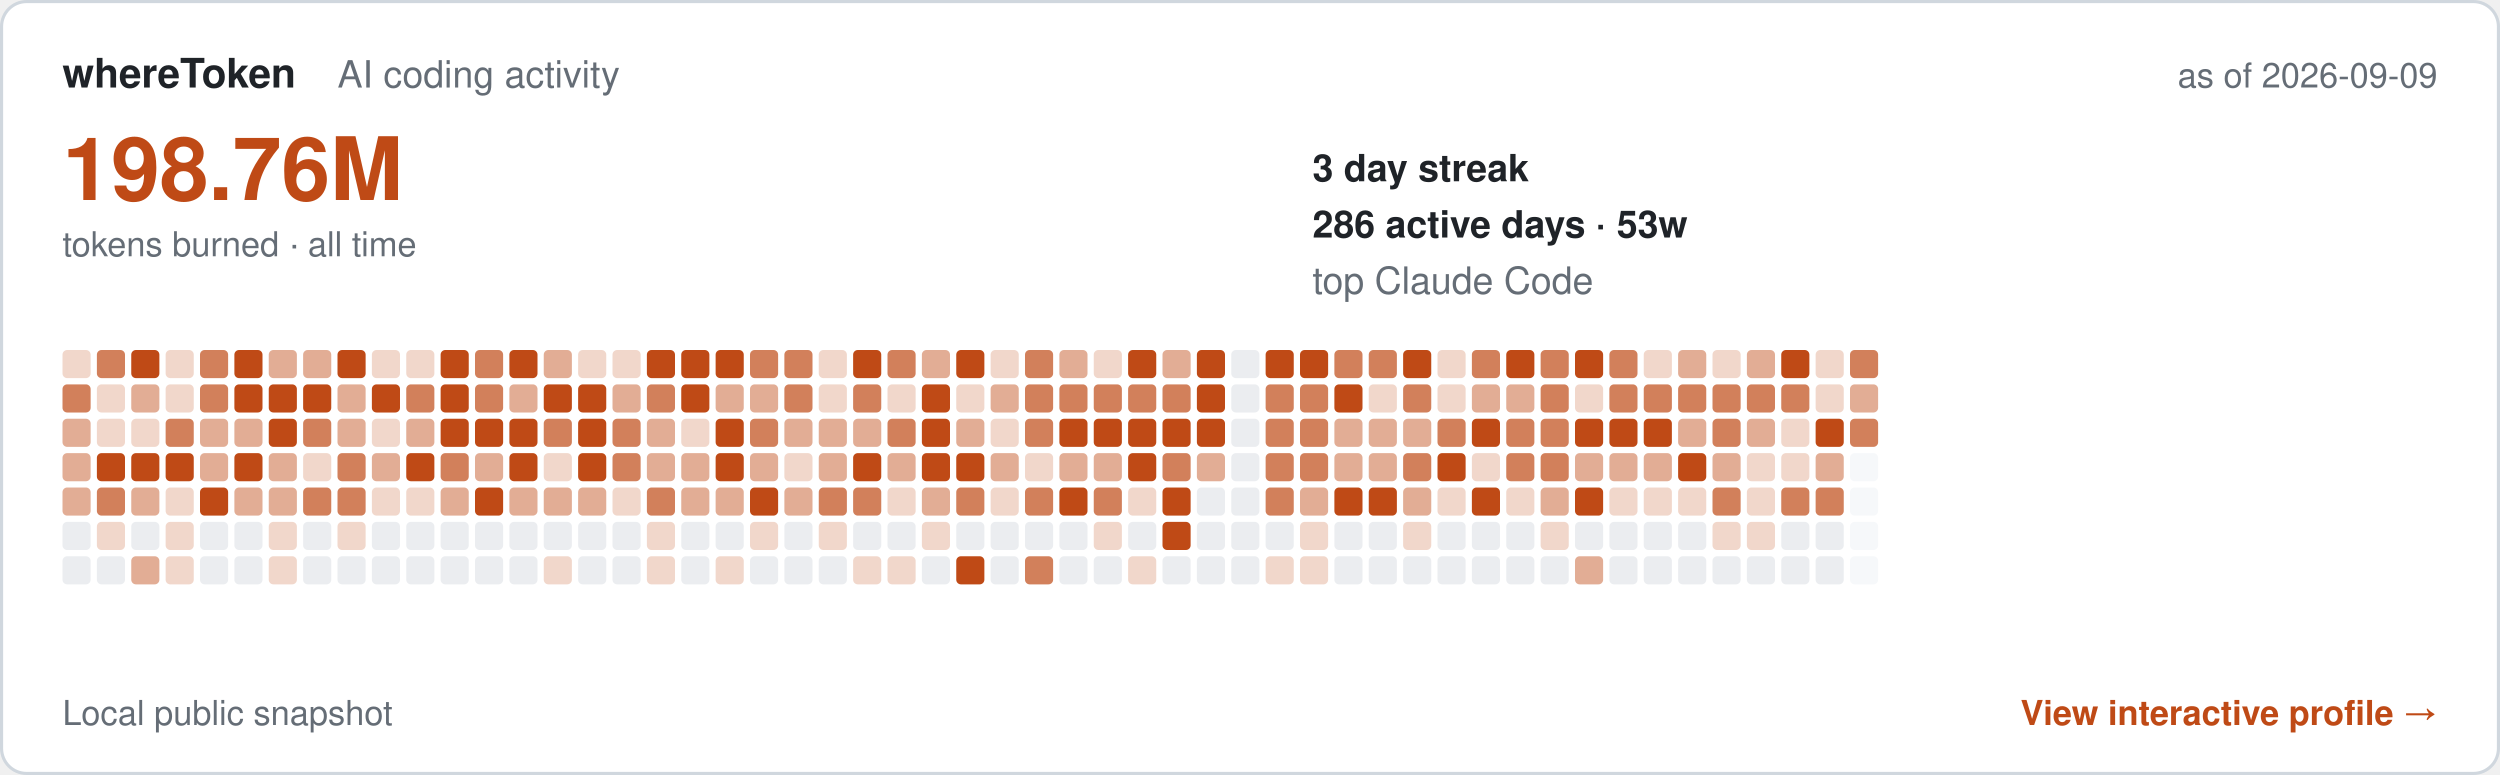
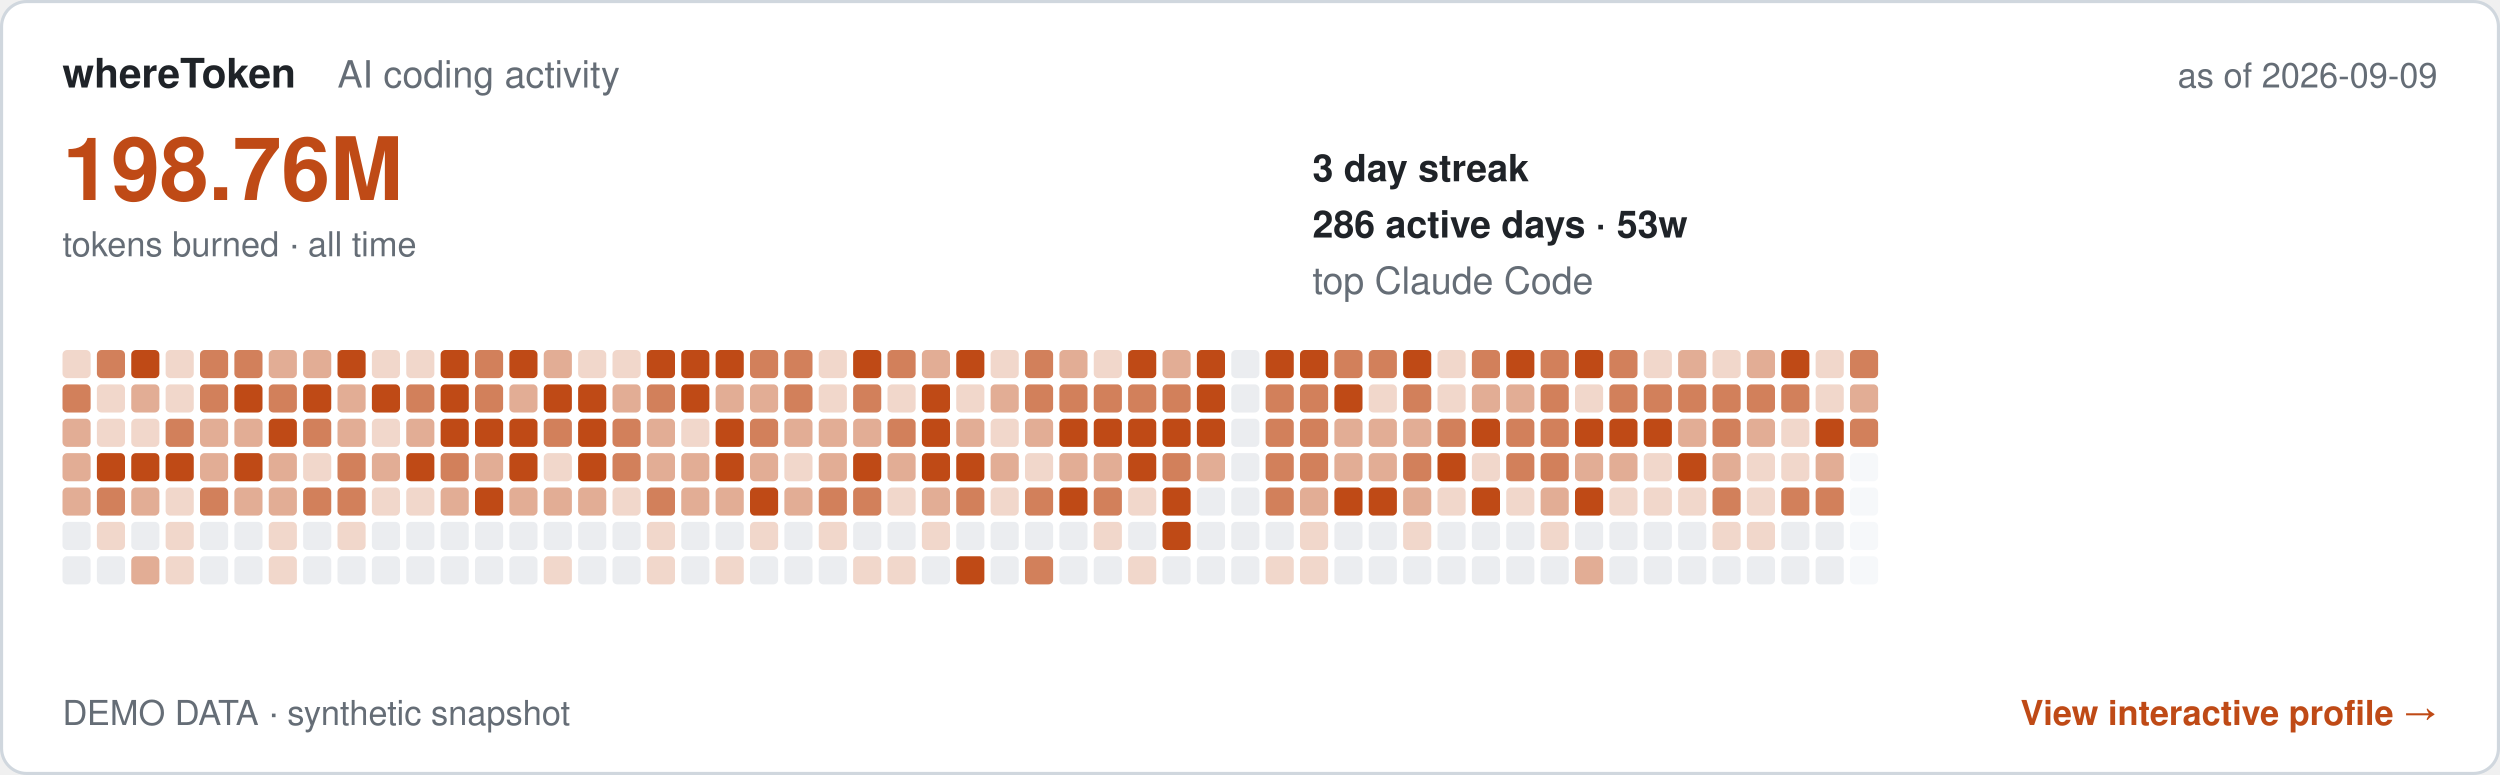
<svg xmlns="http://www.w3.org/2000/svg" viewBox="0 0 800 248" width="800" height="248" role="img">
  <rect x="0.5" y="0.5" width="799" height="247" rx="8" fill="#ffffff" stroke="#d0d7de" stroke-width="1" />
  <text x="20.0" y="28.0" fill="#1f2328" font-family="-apple-system, BlinkMacSystemFont, 'Segoe UI', Helvetica, Arial, sans-serif" font-size="13.0" font-weight="600" text-anchor="start">whereToken</text>
  <text x="108.0" y="28.0" fill="#656d76" font-family="-apple-system, BlinkMacSystemFont, 'Segoe UI', Helvetica, Arial, sans-serif" font-size="12.0" font-weight="400" text-anchor="start">AI coding activity</text>
  <text x="780.0" y="28.0" fill="#656d76" font-family="-apple-system, BlinkMacSystemFont, 'Segoe UI', Helvetica, Arial, sans-serif" font-size="11.0" font-weight="400" text-anchor="end">as of 2026-09-09</text>
  <text x="20.0" y="64.0" fill="#bf4a16" font-family="-apple-system, BlinkMacSystemFont, 'Segoe UI', Helvetica, Arial, sans-serif" font-size="28.0" font-weight="700" text-anchor="start">198.76M</text>
  <text x="20.0" y="82.0" fill="#656d76" font-family="-apple-system, BlinkMacSystemFont, 'Segoe UI', Helvetica, Arial, sans-serif" font-size="11.0" font-weight="400" text-anchor="start">tokens burned · all time</text>
  <text x="420.0" y="58.0" fill="#1f2328" font-family="-apple-system, BlinkMacSystemFont, 'Segoe UI', Helvetica, Arial, sans-serif" font-size="12.0" font-weight="600" text-anchor="start">3 day streak</text>
  <text x="420.0" y="76.0" fill="#1f2328" font-family="-apple-system, BlinkMacSystemFont, 'Segoe UI', Helvetica, Arial, sans-serif" font-size="12.0" font-weight="600" text-anchor="start">286 active days · 53w</text>
  <text x="420.0" y="94.0" fill="#656d76" font-family="-apple-system, BlinkMacSystemFont, 'Segoe UI', Helvetica, Arial, sans-serif" font-size="12.0" font-weight="400" text-anchor="start">top Claude Code</text>
  <rect x="20.0" y="112.0" width="9.0" height="9.0" rx="1.5" fill="#bf4a16" fill-opacity="0.22" />
  <rect x="20.0" y="123.0" width="9.0" height="9.0" rx="1.5" fill="#bf4a16" fill-opacity="0.70" />
  <rect x="20.0" y="134.0" width="9.0" height="9.0" rx="1.5" fill="#bf4a16" fill-opacity="0.45" />
  <rect x="20.0" y="145.0" width="9.0" height="9.0" rx="1.5" fill="#bf4a16" fill-opacity="0.45" />
  <rect x="20.0" y="156.0" width="9.0" height="9.0" rx="1.5" fill="#bf4a16" fill-opacity="0.45" />
  <rect x="20.0" y="167.0" width="9.0" height="9.0" rx="1.5" fill="#ebedf0" />
  <rect x="20.0" y="178.0" width="9.0" height="9.0" rx="1.5" fill="#ebedf0" />
  <rect x="31.0" y="112.0" width="9.0" height="9.0" rx="1.5" fill="#bf4a16" fill-opacity="0.70" />
  <rect x="31.0" y="123.0" width="9.0" height="9.0" rx="1.5" fill="#bf4a16" fill-opacity="0.22" />
  <rect x="31.0" y="134.0" width="9.0" height="9.0" rx="1.5" fill="#bf4a16" fill-opacity="0.22" />
  <rect x="31.0" y="145.0" width="9.0" height="9.0" rx="1.5" fill="#bf4a16" />
  <rect x="31.0" y="156.0" width="9.0" height="9.0" rx="1.5" fill="#bf4a16" fill-opacity="0.70" />
  <rect x="31.0" y="167.0" width="9.0" height="9.0" rx="1.5" fill="#bf4a16" fill-opacity="0.22" />
  <rect x="31.0" y="178.0" width="9.0" height="9.0" rx="1.5" fill="#ebedf0" />
  <rect x="42.0" y="112.0" width="9.0" height="9.0" rx="1.5" fill="#bf4a16" />
  <rect x="42.0" y="123.0" width="9.0" height="9.0" rx="1.5" fill="#bf4a16" fill-opacity="0.45" />
  <rect x="42.0" y="134.0" width="9.0" height="9.0" rx="1.5" fill="#bf4a16" fill-opacity="0.22" />
  <rect x="42.0" y="145.0" width="9.0" height="9.0" rx="1.5" fill="#bf4a16" />
  <rect x="42.0" y="156.0" width="9.0" height="9.0" rx="1.5" fill="#bf4a16" fill-opacity="0.45" />
  <rect x="42.0" y="167.0" width="9.0" height="9.0" rx="1.5" fill="#ebedf0" />
  <rect x="42.0" y="178.0" width="9.0" height="9.0" rx="1.5" fill="#bf4a16" fill-opacity="0.45" />
  <rect x="53.0" y="112.0" width="9.0" height="9.0" rx="1.5" fill="#bf4a16" fill-opacity="0.22" />
  <rect x="53.0" y="123.0" width="9.0" height="9.0" rx="1.5" fill="#bf4a16" fill-opacity="0.22" />
  <rect x="53.0" y="134.0" width="9.0" height="9.0" rx="1.5" fill="#bf4a16" fill-opacity="0.70" />
  <rect x="53.0" y="145.0" width="9.0" height="9.0" rx="1.5" fill="#bf4a16" />
  <rect x="53.0" y="156.0" width="9.0" height="9.0" rx="1.5" fill="#bf4a16" fill-opacity="0.22" />
  <rect x="53.0" y="167.0" width="9.0" height="9.0" rx="1.5" fill="#bf4a16" fill-opacity="0.22" />
  <rect x="53.0" y="178.0" width="9.0" height="9.0" rx="1.5" fill="#bf4a16" fill-opacity="0.22" />
  <rect x="64.0" y="112.0" width="9.0" height="9.0" rx="1.5" fill="#bf4a16" fill-opacity="0.70" />
  <rect x="64.0" y="123.0" width="9.0" height="9.0" rx="1.5" fill="#bf4a16" fill-opacity="0.70" />
  <rect x="64.0" y="134.0" width="9.0" height="9.0" rx="1.5" fill="#bf4a16" fill-opacity="0.45" />
  <rect x="64.0" y="145.0" width="9.0" height="9.0" rx="1.5" fill="#bf4a16" fill-opacity="0.45" />
-   <rect x="64.0" y="156.0" width="9.0" height="9.0" rx="1.5" fill="#bf4a16" />
+   <rect x="64.0" y="156.0" width="9.0" height="9.0" rx="1.5" fill="#bf4a16" fill-opacity="0.70" />
  <rect x="64.0" y="167.0" width="9.0" height="9.0" rx="1.5" fill="#ebedf0" />
  <rect x="64.0" y="178.0" width="9.0" height="9.0" rx="1.5" fill="#ebedf0" />
-   <rect x="75.0" y="112.0" width="9.0" height="9.0" rx="1.5" fill="#bf4a16" />
+   <rect x="75.0" y="112.0" width="9.0" height="9.0" rx="1.5" fill="#bf4a16" fill-opacity="0.70" />
  <rect x="75.0" y="123.0" width="9.0" height="9.0" rx="1.5" fill="#bf4a16" />
  <rect x="75.0" y="134.0" width="9.0" height="9.0" rx="1.5" fill="#bf4a16" fill-opacity="0.45" />
  <rect x="75.0" y="145.0" width="9.0" height="9.0" rx="1.5" fill="#bf4a16" />
  <rect x="75.0" y="156.0" width="9.0" height="9.0" rx="1.5" fill="#bf4a16" fill-opacity="0.45" />
  <rect x="75.0" y="167.0" width="9.0" height="9.0" rx="1.5" fill="#ebedf0" />
  <rect x="75.0" y="178.0" width="9.0" height="9.0" rx="1.5" fill="#ebedf0" />
  <rect x="86.0" y="112.0" width="9.0" height="9.0" rx="1.5" fill="#bf4a16" fill-opacity="0.45" />
-   <rect x="86.0" y="123.0" width="9.0" height="9.0" rx="1.5" fill="#bf4a16" />
+   <rect x="86.0" y="123.0" width="9.0" height="9.0" rx="1.5" fill="#bf4a16" fill-opacity="0.70" />
  <rect x="86.0" y="134.0" width="9.0" height="9.0" rx="1.5" fill="#bf4a16" />
  <rect x="86.0" y="145.0" width="9.0" height="9.0" rx="1.5" fill="#bf4a16" fill-opacity="0.45" />
  <rect x="86.0" y="156.0" width="9.0" height="9.0" rx="1.5" fill="#bf4a16" fill-opacity="0.45" />
  <rect x="86.0" y="167.0" width="9.0" height="9.0" rx="1.5" fill="#bf4a16" fill-opacity="0.22" />
  <rect x="86.0" y="178.0" width="9.0" height="9.0" rx="1.5" fill="#bf4a16" fill-opacity="0.22" />
  <rect x="97.0" y="112.0" width="9.0" height="9.0" rx="1.5" fill="#bf4a16" fill-opacity="0.45" />
  <rect x="97.0" y="123.0" width="9.0" height="9.0" rx="1.5" fill="#bf4a16" />
  <rect x="97.0" y="134.0" width="9.0" height="9.0" rx="1.5" fill="#bf4a16" fill-opacity="0.70" />
  <rect x="97.0" y="145.0" width="9.0" height="9.0" rx="1.5" fill="#bf4a16" fill-opacity="0.22" />
  <rect x="97.0" y="156.0" width="9.0" height="9.0" rx="1.5" fill="#bf4a16" fill-opacity="0.70" />
  <rect x="97.0" y="167.0" width="9.0" height="9.0" rx="1.5" fill="#ebedf0" />
  <rect x="97.0" y="178.0" width="9.0" height="9.0" rx="1.5" fill="#ebedf0" />
  <rect x="108.0" y="112.0" width="9.0" height="9.0" rx="1.5" fill="#bf4a16" />
  <rect x="108.0" y="123.0" width="9.0" height="9.0" rx="1.5" fill="#bf4a16" fill-opacity="0.45" />
  <rect x="108.0" y="134.0" width="9.0" height="9.0" rx="1.5" fill="#bf4a16" fill-opacity="0.45" />
  <rect x="108.0" y="145.0" width="9.0" height="9.0" rx="1.5" fill="#bf4a16" fill-opacity="0.70" />
  <rect x="108.0" y="156.0" width="9.0" height="9.0" rx="1.5" fill="#bf4a16" fill-opacity="0.70" />
  <rect x="108.0" y="167.0" width="9.0" height="9.0" rx="1.5" fill="#bf4a16" fill-opacity="0.22" />
  <rect x="108.0" y="178.0" width="9.0" height="9.0" rx="1.5" fill="#ebedf0" />
  <rect x="119.0" y="112.0" width="9.0" height="9.0" rx="1.5" fill="#bf4a16" fill-opacity="0.22" />
  <rect x="119.0" y="123.0" width="9.0" height="9.0" rx="1.5" fill="#bf4a16" />
  <rect x="119.0" y="134.0" width="9.0" height="9.0" rx="1.5" fill="#bf4a16" fill-opacity="0.22" />
  <rect x="119.0" y="145.0" width="9.0" height="9.0" rx="1.5" fill="#bf4a16" fill-opacity="0.45" />
  <rect x="119.0" y="156.0" width="9.0" height="9.0" rx="1.5" fill="#bf4a16" fill-opacity="0.22" />
  <rect x="119.0" y="167.0" width="9.0" height="9.0" rx="1.5" fill="#ebedf0" />
  <rect x="119.0" y="178.0" width="9.0" height="9.0" rx="1.5" fill="#ebedf0" />
  <rect x="130.0" y="112.0" width="9.0" height="9.0" rx="1.5" fill="#bf4a16" fill-opacity="0.22" />
  <rect x="130.0" y="123.0" width="9.0" height="9.0" rx="1.5" fill="#bf4a16" fill-opacity="0.70" />
  <rect x="130.0" y="134.0" width="9.0" height="9.0" rx="1.5" fill="#bf4a16" fill-opacity="0.45" />
  <rect x="130.0" y="145.0" width="9.0" height="9.0" rx="1.5" fill="#bf4a16" />
  <rect x="130.0" y="156.0" width="9.0" height="9.0" rx="1.5" fill="#bf4a16" fill-opacity="0.22" />
  <rect x="130.0" y="167.0" width="9.0" height="9.0" rx="1.5" fill="#ebedf0" />
  <rect x="130.0" y="178.0" width="9.0" height="9.0" rx="1.5" fill="#ebedf0" />
  <rect x="141.0" y="112.0" width="9.0" height="9.0" rx="1.5" fill="#bf4a16" />
  <rect x="141.0" y="123.0" width="9.0" height="9.0" rx="1.5" fill="#bf4a16" />
  <rect x="141.0" y="134.0" width="9.0" height="9.0" rx="1.5" fill="#bf4a16" />
  <rect x="141.0" y="145.0" width="9.0" height="9.0" rx="1.5" fill="#bf4a16" fill-opacity="0.70" />
  <rect x="141.0" y="156.0" width="9.0" height="9.0" rx="1.5" fill="#bf4a16" fill-opacity="0.45" />
  <rect x="141.0" y="167.0" width="9.0" height="9.0" rx="1.5" fill="#ebedf0" />
  <rect x="141.0" y="178.0" width="9.0" height="9.0" rx="1.5" fill="#ebedf0" />
  <rect x="152.0" y="112.0" width="9.0" height="9.0" rx="1.5" fill="#bf4a16" fill-opacity="0.70" />
  <rect x="152.0" y="123.0" width="9.0" height="9.0" rx="1.5" fill="#bf4a16" fill-opacity="0.70" />
  <rect x="152.0" y="134.0" width="9.0" height="9.0" rx="1.5" fill="#bf4a16" />
  <rect x="152.0" y="145.0" width="9.0" height="9.0" rx="1.5" fill="#bf4a16" fill-opacity="0.45" />
  <rect x="152.0" y="156.0" width="9.0" height="9.0" rx="1.5" fill="#bf4a16" />
  <rect x="152.0" y="167.0" width="9.0" height="9.0" rx="1.5" fill="#ebedf0" />
  <rect x="152.0" y="178.0" width="9.0" height="9.0" rx="1.5" fill="#ebedf0" />
  <rect x="163.0" y="112.0" width="9.0" height="9.0" rx="1.5" fill="#bf4a16" />
  <rect x="163.0" y="123.0" width="9.0" height="9.0" rx="1.5" fill="#bf4a16" fill-opacity="0.45" />
  <rect x="163.0" y="134.0" width="9.0" height="9.0" rx="1.5" fill="#bf4a16" />
  <rect x="163.0" y="145.0" width="9.0" height="9.0" rx="1.5" fill="#bf4a16" />
  <rect x="163.0" y="156.0" width="9.0" height="9.0" rx="1.5" fill="#bf4a16" fill-opacity="0.45" />
  <rect x="163.0" y="167.0" width="9.0" height="9.0" rx="1.5" fill="#ebedf0" />
  <rect x="163.0" y="178.0" width="9.0" height="9.0" rx="1.5" fill="#ebedf0" />
  <rect x="174.0" y="112.0" width="9.0" height="9.0" rx="1.5" fill="#bf4a16" fill-opacity="0.45" />
  <rect x="174.0" y="123.0" width="9.0" height="9.0" rx="1.5" fill="#bf4a16" />
  <rect x="174.0" y="134.0" width="9.0" height="9.0" rx="1.5" fill="#bf4a16" fill-opacity="0.70" />
  <rect x="174.0" y="145.0" width="9.0" height="9.0" rx="1.5" fill="#bf4a16" fill-opacity="0.22" />
  <rect x="174.0" y="156.0" width="9.0" height="9.0" rx="1.5" fill="#bf4a16" fill-opacity="0.45" />
  <rect x="174.0" y="167.0" width="9.0" height="9.0" rx="1.5" fill="#ebedf0" />
  <rect x="174.0" y="178.0" width="9.0" height="9.0" rx="1.5" fill="#bf4a16" fill-opacity="0.22" />
  <rect x="185.0" y="112.0" width="9.0" height="9.0" rx="1.5" fill="#bf4a16" fill-opacity="0.22" />
  <rect x="185.0" y="123.0" width="9.0" height="9.0" rx="1.5" fill="#bf4a16" />
  <rect x="185.0" y="134.0" width="9.0" height="9.0" rx="1.5" fill="#bf4a16" />
  <rect x="185.0" y="145.0" width="9.0" height="9.0" rx="1.5" fill="#bf4a16" />
  <rect x="185.0" y="156.0" width="9.0" height="9.0" rx="1.5" fill="#bf4a16" fill-opacity="0.45" />
  <rect x="185.0" y="167.0" width="9.0" height="9.0" rx="1.5" fill="#ebedf0" />
  <rect x="185.0" y="178.0" width="9.0" height="9.0" rx="1.5" fill="#ebedf0" />
  <rect x="196.0" y="112.0" width="9.0" height="9.0" rx="1.5" fill="#bf4a16" fill-opacity="0.22" />
  <rect x="196.0" y="123.0" width="9.0" height="9.0" rx="1.5" fill="#bf4a16" fill-opacity="0.45" />
  <rect x="196.0" y="134.0" width="9.0" height="9.0" rx="1.5" fill="#bf4a16" fill-opacity="0.70" />
  <rect x="196.0" y="145.0" width="9.0" height="9.0" rx="1.5" fill="#bf4a16" fill-opacity="0.70" />
  <rect x="196.0" y="156.0" width="9.0" height="9.0" rx="1.5" fill="#bf4a16" fill-opacity="0.22" />
  <rect x="196.0" y="167.0" width="9.0" height="9.0" rx="1.5" fill="#ebedf0" />
  <rect x="196.0" y="178.0" width="9.0" height="9.0" rx="1.5" fill="#ebedf0" />
  <rect x="207.0" y="112.0" width="9.0" height="9.0" rx="1.5" fill="#bf4a16" />
  <rect x="207.0" y="123.0" width="9.0" height="9.0" rx="1.5" fill="#bf4a16" fill-opacity="0.70" />
  <rect x="207.0" y="134.0" width="9.0" height="9.0" rx="1.5" fill="#bf4a16" fill-opacity="0.45" />
  <rect x="207.0" y="145.0" width="9.0" height="9.0" rx="1.5" fill="#bf4a16" fill-opacity="0.45" />
  <rect x="207.0" y="156.0" width="9.0" height="9.0" rx="1.5" fill="#bf4a16" fill-opacity="0.70" />
  <rect x="207.0" y="167.0" width="9.0" height="9.0" rx="1.5" fill="#bf4a16" fill-opacity="0.22" />
  <rect x="207.0" y="178.0" width="9.0" height="9.0" rx="1.5" fill="#bf4a16" fill-opacity="0.22" />
  <rect x="218.0" y="112.0" width="9.0" height="9.0" rx="1.5" fill="#bf4a16" />
  <rect x="218.0" y="123.0" width="9.0" height="9.0" rx="1.5" fill="#bf4a16" />
  <rect x="218.0" y="134.0" width="9.0" height="9.0" rx="1.5" fill="#bf4a16" fill-opacity="0.22" />
  <rect x="218.0" y="145.0" width="9.0" height="9.0" rx="1.5" fill="#bf4a16" fill-opacity="0.45" />
  <rect x="218.0" y="156.0" width="9.0" height="9.0" rx="1.5" fill="#bf4a16" fill-opacity="0.45" />
  <rect x="218.0" y="167.0" width="9.0" height="9.0" rx="1.5" fill="#ebedf0" />
  <rect x="218.0" y="178.0" width="9.0" height="9.0" rx="1.5" fill="#ebedf0" />
  <rect x="229.0" y="112.0" width="9.0" height="9.0" rx="1.5" fill="#bf4a16" />
  <rect x="229.0" y="123.0" width="9.0" height="9.0" rx="1.5" fill="#bf4a16" fill-opacity="0.45" />
  <rect x="229.0" y="134.0" width="9.0" height="9.0" rx="1.5" fill="#bf4a16" />
  <rect x="229.0" y="145.0" width="9.0" height="9.0" rx="1.5" fill="#bf4a16" />
  <rect x="229.0" y="156.0" width="9.0" height="9.0" rx="1.5" fill="#bf4a16" fill-opacity="0.45" />
  <rect x="229.0" y="167.0" width="9.0" height="9.0" rx="1.5" fill="#ebedf0" />
  <rect x="229.0" y="178.0" width="9.0" height="9.0" rx="1.5" fill="#bf4a16" fill-opacity="0.22" />
  <rect x="240.0" y="112.0" width="9.0" height="9.0" rx="1.5" fill="#bf4a16" fill-opacity="0.70" />
  <rect x="240.0" y="123.0" width="9.0" height="9.0" rx="1.5" fill="#bf4a16" fill-opacity="0.45" />
  <rect x="240.0" y="134.0" width="9.0" height="9.0" rx="1.5" fill="#bf4a16" fill-opacity="0.70" />
  <rect x="240.0" y="145.0" width="9.0" height="9.0" rx="1.5" fill="#bf4a16" fill-opacity="0.45" />
  <rect x="240.0" y="156.0" width="9.0" height="9.0" rx="1.5" fill="#bf4a16" />
  <rect x="240.0" y="167.0" width="9.0" height="9.0" rx="1.5" fill="#bf4a16" fill-opacity="0.22" />
  <rect x="240.0" y="178.0" width="9.0" height="9.0" rx="1.5" fill="#ebedf0" />
  <rect x="251.0" y="112.0" width="9.0" height="9.0" rx="1.5" fill="#bf4a16" fill-opacity="0.70" />
  <rect x="251.0" y="123.0" width="9.0" height="9.0" rx="1.5" fill="#bf4a16" fill-opacity="0.70" />
  <rect x="251.0" y="134.0" width="9.0" height="9.0" rx="1.5" fill="#bf4a16" fill-opacity="0.45" />
  <rect x="251.0" y="145.0" width="9.0" height="9.0" rx="1.5" fill="#bf4a16" fill-opacity="0.22" />
  <rect x="251.0" y="156.0" width="9.0" height="9.0" rx="1.5" fill="#bf4a16" fill-opacity="0.45" />
  <rect x="251.0" y="167.0" width="9.0" height="9.0" rx="1.5" fill="#ebedf0" />
  <rect x="251.0" y="178.0" width="9.0" height="9.0" rx="1.5" fill="#ebedf0" />
  <rect x="262.0" y="112.0" width="9.0" height="9.0" rx="1.5" fill="#bf4a16" fill-opacity="0.22" />
  <rect x="262.0" y="123.0" width="9.0" height="9.0" rx="1.5" fill="#bf4a16" fill-opacity="0.22" />
  <rect x="262.0" y="134.0" width="9.0" height="9.0" rx="1.5" fill="#bf4a16" fill-opacity="0.45" />
  <rect x="262.0" y="145.0" width="9.0" height="9.0" rx="1.5" fill="#bf4a16" fill-opacity="0.45" />
  <rect x="262.0" y="156.0" width="9.0" height="9.0" rx="1.5" fill="#bf4a16" fill-opacity="0.70" />
  <rect x="262.0" y="167.0" width="9.0" height="9.0" rx="1.5" fill="#bf4a16" fill-opacity="0.22" />
  <rect x="262.0" y="178.0" width="9.0" height="9.0" rx="1.5" fill="#ebedf0" />
  <rect x="273.0" y="112.0" width="9.0" height="9.0" rx="1.5" fill="#bf4a16" />
  <rect x="273.0" y="123.0" width="9.0" height="9.0" rx="1.5" fill="#bf4a16" fill-opacity="0.70" />
  <rect x="273.0" y="134.0" width="9.0" height="9.0" rx="1.5" fill="#bf4a16" fill-opacity="0.45" />
  <rect x="273.0" y="145.0" width="9.0" height="9.0" rx="1.5" fill="#bf4a16" />
  <rect x="273.0" y="156.0" width="9.0" height="9.0" rx="1.5" fill="#bf4a16" fill-opacity="0.70" />
  <rect x="273.0" y="167.0" width="9.0" height="9.0" rx="1.5" fill="#ebedf0" />
  <rect x="273.0" y="178.0" width="9.0" height="9.0" rx="1.5" fill="#bf4a16" fill-opacity="0.22" />
  <rect x="284.0" y="112.0" width="9.0" height="9.0" rx="1.5" fill="#bf4a16" fill-opacity="0.70" />
  <rect x="284.0" y="123.0" width="9.0" height="9.0" rx="1.5" fill="#bf4a16" fill-opacity="0.22" />
  <rect x="284.0" y="134.0" width="9.0" height="9.0" rx="1.5" fill="#bf4a16" fill-opacity="0.70" />
  <rect x="284.0" y="145.0" width="9.0" height="9.0" rx="1.5" fill="#bf4a16" fill-opacity="0.45" />
  <rect x="284.0" y="156.0" width="9.0" height="9.0" rx="1.5" fill="#bf4a16" fill-opacity="0.22" />
  <rect x="284.0" y="167.0" width="9.0" height="9.0" rx="1.5" fill="#ebedf0" />
  <rect x="284.0" y="178.0" width="9.0" height="9.0" rx="1.5" fill="#bf4a16" fill-opacity="0.22" />
  <rect x="295.0" y="112.0" width="9.0" height="9.0" rx="1.5" fill="#bf4a16" fill-opacity="0.45" />
  <rect x="295.0" y="123.0" width="9.0" height="9.0" rx="1.5" fill="#bf4a16" />
  <rect x="295.0" y="134.0" width="9.0" height="9.0" rx="1.5" fill="#bf4a16" />
  <rect x="295.0" y="145.0" width="9.0" height="9.0" rx="1.5" fill="#bf4a16" />
  <rect x="295.0" y="156.0" width="9.0" height="9.0" rx="1.5" fill="#bf4a16" fill-opacity="0.45" />
  <rect x="295.0" y="167.0" width="9.0" height="9.0" rx="1.5" fill="#bf4a16" fill-opacity="0.22" />
  <rect x="295.0" y="178.0" width="9.0" height="9.0" rx="1.5" fill="#ebedf0" />
  <rect x="306.0" y="112.0" width="9.0" height="9.0" rx="1.5" fill="#bf4a16" />
  <rect x="306.0" y="123.0" width="9.0" height="9.0" rx="1.5" fill="#bf4a16" fill-opacity="0.22" />
  <rect x="306.0" y="134.0" width="9.0" height="9.0" rx="1.5" fill="#bf4a16" fill-opacity="0.45" />
  <rect x="306.0" y="145.0" width="9.0" height="9.0" rx="1.5" fill="#bf4a16" />
  <rect x="306.0" y="156.0" width="9.0" height="9.0" rx="1.5" fill="#bf4a16" fill-opacity="0.70" />
  <rect x="306.0" y="167.0" width="9.0" height="9.0" rx="1.5" fill="#ebedf0" />
  <rect x="306.0" y="178.0" width="9.0" height="9.0" rx="1.5" fill="#bf4a16" />
  <rect x="317.0" y="112.0" width="9.0" height="9.0" rx="1.5" fill="#bf4a16" fill-opacity="0.22" />
  <rect x="317.0" y="123.0" width="9.0" height="9.0" rx="1.5" fill="#bf4a16" fill-opacity="0.45" />
  <rect x="317.0" y="134.0" width="9.0" height="9.0" rx="1.5" fill="#bf4a16" fill-opacity="0.22" />
  <rect x="317.0" y="145.0" width="9.0" height="9.0" rx="1.5" fill="#bf4a16" fill-opacity="0.45" />
  <rect x="317.0" y="156.0" width="9.0" height="9.0" rx="1.5" fill="#bf4a16" fill-opacity="0.22" />
  <rect x="317.0" y="167.0" width="9.0" height="9.0" rx="1.5" fill="#ebedf0" />
  <rect x="317.0" y="178.0" width="9.0" height="9.0" rx="1.5" fill="#ebedf0" />
  <rect x="328.0" y="112.0" width="9.0" height="9.0" rx="1.5" fill="#bf4a16" fill-opacity="0.70" />
  <rect x="328.0" y="123.0" width="9.0" height="9.0" rx="1.5" fill="#bf4a16" fill-opacity="0.70" />
-   <rect x="328.0" y="134.0" width="9.0" height="9.0" rx="1.5" fill="#bf4a16" fill-opacity="0.70" />
+   <rect x="328.0" y="134.0" width="9.0" height="9.0" rx="1.5" fill="#bf4a16" fill-opacity="0.45" />
  <rect x="328.0" y="145.0" width="9.0" height="9.0" rx="1.5" fill="#bf4a16" fill-opacity="0.22" />
  <rect x="328.0" y="156.0" width="9.0" height="9.0" rx="1.5" fill="#bf4a16" fill-opacity="0.70" />
  <rect x="328.0" y="167.0" width="9.0" height="9.0" rx="1.5" fill="#ebedf0" />
  <rect x="328.0" y="178.0" width="9.0" height="9.0" rx="1.5" fill="#bf4a16" fill-opacity="0.70" />
  <rect x="339.0" y="112.0" width="9.0" height="9.0" rx="1.5" fill="#bf4a16" fill-opacity="0.45" />
  <rect x="339.0" y="123.0" width="9.0" height="9.0" rx="1.5" fill="#bf4a16" fill-opacity="0.70" />
  <rect x="339.0" y="134.0" width="9.0" height="9.0" rx="1.5" fill="#bf4a16" />
  <rect x="339.0" y="145.0" width="9.0" height="9.0" rx="1.5" fill="#bf4a16" fill-opacity="0.45" />
  <rect x="339.0" y="156.0" width="9.0" height="9.0" rx="1.5" fill="#bf4a16" />
  <rect x="339.0" y="167.0" width="9.0" height="9.0" rx="1.5" fill="#ebedf0" />
  <rect x="339.0" y="178.0" width="9.0" height="9.0" rx="1.5" fill="#ebedf0" />
  <rect x="350.0" y="112.0" width="9.0" height="9.0" rx="1.5" fill="#bf4a16" fill-opacity="0.22" />
  <rect x="350.0" y="123.0" width="9.0" height="9.0" rx="1.5" fill="#bf4a16" fill-opacity="0.70" />
  <rect x="350.0" y="134.0" width="9.0" height="9.0" rx="1.5" fill="#bf4a16" />
  <rect x="350.0" y="145.0" width="9.0" height="9.0" rx="1.5" fill="#bf4a16" fill-opacity="0.45" />
  <rect x="350.0" y="156.0" width="9.0" height="9.0" rx="1.5" fill="#bf4a16" fill-opacity="0.70" />
  <rect x="350.0" y="167.0" width="9.0" height="9.0" rx="1.5" fill="#bf4a16" fill-opacity="0.22" />
  <rect x="350.0" y="178.0" width="9.0" height="9.0" rx="1.5" fill="#ebedf0" />
  <rect x="361.0" y="112.0" width="9.0" height="9.0" rx="1.5" fill="#bf4a16" />
  <rect x="361.0" y="123.0" width="9.0" height="9.0" rx="1.5" fill="#bf4a16" fill-opacity="0.70" />
  <rect x="361.0" y="134.0" width="9.0" height="9.0" rx="1.5" fill="#bf4a16" />
  <rect x="361.0" y="145.0" width="9.0" height="9.0" rx="1.5" fill="#bf4a16" />
  <rect x="361.0" y="156.0" width="9.0" height="9.0" rx="1.5" fill="#bf4a16" fill-opacity="0.22" />
  <rect x="361.0" y="167.0" width="9.0" height="9.0" rx="1.5" fill="#ebedf0" />
  <rect x="361.0" y="178.0" width="9.0" height="9.0" rx="1.5" fill="#bf4a16" fill-opacity="0.22" />
  <rect x="372.0" y="112.0" width="9.0" height="9.0" rx="1.5" fill="#bf4a16" fill-opacity="0.45" />
  <rect x="372.0" y="123.0" width="9.0" height="9.0" rx="1.5" fill="#bf4a16" fill-opacity="0.70" />
  <rect x="372.0" y="134.0" width="9.0" height="9.0" rx="1.5" fill="#bf4a16" />
  <rect x="372.0" y="145.0" width="9.0" height="9.0" rx="1.5" fill="#bf4a16" fill-opacity="0.70" />
  <rect x="372.0" y="156.0" width="9.0" height="9.0" rx="1.5" fill="#bf4a16" />
  <rect x="372.0" y="167.0" width="9.0" height="9.0" rx="1.5" fill="#bf4a16" />
  <rect x="372.0" y="178.0" width="9.0" height="9.0" rx="1.5" fill="#ebedf0" />
  <rect x="383.0" y="112.0" width="9.0" height="9.0" rx="1.5" fill="#bf4a16" />
  <rect x="383.0" y="123.0" width="9.0" height="9.0" rx="1.5" fill="#bf4a16" />
  <rect x="383.0" y="134.0" width="9.0" height="9.0" rx="1.5" fill="#bf4a16" />
  <rect x="383.0" y="145.0" width="9.0" height="9.0" rx="1.5" fill="#bf4a16" fill-opacity="0.45" />
  <rect x="383.0" y="156.0" width="9.0" height="9.0" rx="1.5" fill="#ebedf0" />
  <rect x="383.0" y="167.0" width="9.0" height="9.0" rx="1.5" fill="#ebedf0" />
  <rect x="383.0" y="178.0" width="9.0" height="9.0" rx="1.5" fill="#ebedf0" />
  <rect x="394.0" y="112.0" width="9.0" height="9.0" rx="1.5" fill="#ebedf0" />
  <rect x="394.0" y="123.0" width="9.0" height="9.0" rx="1.5" fill="#ebedf0" />
  <rect x="394.0" y="134.0" width="9.0" height="9.0" rx="1.5" fill="#ebedf0" />
  <rect x="394.0" y="145.0" width="9.0" height="9.0" rx="1.5" fill="#ebedf0" />
  <rect x="394.0" y="156.0" width="9.0" height="9.0" rx="1.5" fill="#ebedf0" />
  <rect x="394.0" y="167.0" width="9.0" height="9.0" rx="1.5" fill="#ebedf0" />
  <rect x="394.0" y="178.0" width="9.0" height="9.0" rx="1.5" fill="#ebedf0" />
  <rect x="405.0" y="112.0" width="9.0" height="9.0" rx="1.5" fill="#bf4a16" />
  <rect x="405.0" y="123.0" width="9.0" height="9.0" rx="1.5" fill="#bf4a16" fill-opacity="0.70" />
  <rect x="405.0" y="134.0" width="9.0" height="9.0" rx="1.5" fill="#bf4a16" fill-opacity="0.70" />
  <rect x="405.0" y="145.0" width="9.0" height="9.0" rx="1.5" fill="#bf4a16" fill-opacity="0.70" />
  <rect x="405.0" y="156.0" width="9.0" height="9.0" rx="1.5" fill="#bf4a16" fill-opacity="0.70" />
  <rect x="405.0" y="167.0" width="9.0" height="9.0" rx="1.5" fill="#ebedf0" />
  <rect x="405.0" y="178.0" width="9.0" height="9.0" rx="1.5" fill="#bf4a16" fill-opacity="0.22" />
  <rect x="416.0" y="112.0" width="9.0" height="9.0" rx="1.5" fill="#bf4a16" />
  <rect x="416.0" y="123.0" width="9.0" height="9.0" rx="1.5" fill="#bf4a16" fill-opacity="0.70" />
  <rect x="416.0" y="134.0" width="9.0" height="9.0" rx="1.5" fill="#bf4a16" fill-opacity="0.70" />
  <rect x="416.0" y="145.0" width="9.0" height="9.0" rx="1.5" fill="#bf4a16" fill-opacity="0.70" />
  <rect x="416.0" y="156.0" width="9.0" height="9.0" rx="1.5" fill="#bf4a16" fill-opacity="0.45" />
  <rect x="416.0" y="167.0" width="9.0" height="9.0" rx="1.5" fill="#bf4a16" fill-opacity="0.22" />
  <rect x="416.0" y="178.0" width="9.0" height="9.0" rx="1.5" fill="#bf4a16" fill-opacity="0.22" />
  <rect x="427.0" y="112.0" width="9.0" height="9.0" rx="1.5" fill="#bf4a16" fill-opacity="0.70" />
  <rect x="427.0" y="123.0" width="9.0" height="9.0" rx="1.5" fill="#bf4a16" />
  <rect x="427.0" y="134.0" width="9.0" height="9.0" rx="1.5" fill="#bf4a16" fill-opacity="0.45" />
  <rect x="427.0" y="145.0" width="9.0" height="9.0" rx="1.5" fill="#bf4a16" fill-opacity="0.45" />
  <rect x="427.0" y="156.0" width="9.0" height="9.0" rx="1.5" fill="#bf4a16" />
  <rect x="427.0" y="167.0" width="9.0" height="9.0" rx="1.5" fill="#ebedf0" />
  <rect x="427.0" y="178.0" width="9.0" height="9.0" rx="1.5" fill="#ebedf0" />
  <rect x="438.0" y="112.0" width="9.0" height="9.0" rx="1.5" fill="#bf4a16" fill-opacity="0.70" />
  <rect x="438.0" y="123.0" width="9.0" height="9.0" rx="1.5" fill="#bf4a16" fill-opacity="0.22" />
  <rect x="438.0" y="134.0" width="9.0" height="9.0" rx="1.5" fill="#bf4a16" fill-opacity="0.45" />
  <rect x="438.0" y="145.0" width="9.0" height="9.0" rx="1.5" fill="#bf4a16" fill-opacity="0.45" />
  <rect x="438.0" y="156.0" width="9.0" height="9.0" rx="1.5" fill="#bf4a16" />
  <rect x="438.0" y="167.0" width="9.0" height="9.0" rx="1.5" fill="#ebedf0" />
  <rect x="438.0" y="178.0" width="9.0" height="9.0" rx="1.5" fill="#ebedf0" />
  <rect x="449.0" y="112.0" width="9.0" height="9.0" rx="1.5" fill="#bf4a16" />
  <rect x="449.0" y="123.0" width="9.0" height="9.0" rx="1.5" fill="#bf4a16" fill-opacity="0.70" />
  <rect x="449.0" y="134.0" width="9.0" height="9.0" rx="1.5" fill="#bf4a16" fill-opacity="0.45" />
  <rect x="449.0" y="145.0" width="9.0" height="9.0" rx="1.5" fill="#bf4a16" fill-opacity="0.70" />
  <rect x="449.0" y="156.0" width="9.0" height="9.0" rx="1.5" fill="#bf4a16" fill-opacity="0.45" />
  <rect x="449.0" y="167.0" width="9.0" height="9.0" rx="1.5" fill="#bf4a16" fill-opacity="0.22" />
  <rect x="449.0" y="178.0" width="9.0" height="9.0" rx="1.5" fill="#ebedf0" />
  <rect x="460.0" y="112.0" width="9.0" height="9.0" rx="1.5" fill="#bf4a16" fill-opacity="0.22" />
  <rect x="460.0" y="123.0" width="9.0" height="9.0" rx="1.5" fill="#bf4a16" fill-opacity="0.22" />
  <rect x="460.0" y="134.0" width="9.0" height="9.0" rx="1.5" fill="#bf4a16" fill-opacity="0.70" />
  <rect x="460.0" y="145.0" width="9.0" height="9.0" rx="1.5" fill="#bf4a16" />
  <rect x="460.0" y="156.0" width="9.0" height="9.0" rx="1.5" fill="#bf4a16" fill-opacity="0.22" />
  <rect x="460.0" y="167.0" width="9.0" height="9.0" rx="1.5" fill="#ebedf0" />
  <rect x="460.0" y="178.0" width="9.0" height="9.0" rx="1.5" fill="#ebedf0" />
  <rect x="471.0" y="112.0" width="9.0" height="9.0" rx="1.5" fill="#bf4a16" fill-opacity="0.70" />
  <rect x="471.0" y="123.0" width="9.0" height="9.0" rx="1.5" fill="#bf4a16" fill-opacity="0.45" />
  <rect x="471.0" y="134.0" width="9.0" height="9.0" rx="1.5" fill="#bf4a16" />
  <rect x="471.0" y="145.0" width="9.0" height="9.0" rx="1.5" fill="#bf4a16" fill-opacity="0.22" />
  <rect x="471.0" y="156.0" width="9.0" height="9.0" rx="1.5" fill="#bf4a16" />
  <rect x="471.0" y="167.0" width="9.0" height="9.0" rx="1.5" fill="#ebedf0" />
  <rect x="471.0" y="178.0" width="9.0" height="9.0" rx="1.5" fill="#ebedf0" />
  <rect x="482.0" y="112.0" width="9.0" height="9.0" rx="1.5" fill="#bf4a16" />
  <rect x="482.0" y="123.0" width="9.0" height="9.0" rx="1.5" fill="#bf4a16" fill-opacity="0.45" />
  <rect x="482.0" y="134.0" width="9.0" height="9.0" rx="1.5" fill="#bf4a16" fill-opacity="0.70" />
  <rect x="482.0" y="145.0" width="9.0" height="9.0" rx="1.5" fill="#bf4a16" fill-opacity="0.70" />
  <rect x="482.0" y="156.0" width="9.0" height="9.0" rx="1.5" fill="#bf4a16" fill-opacity="0.22" />
  <rect x="482.0" y="167.0" width="9.0" height="9.0" rx="1.5" fill="#ebedf0" />
  <rect x="482.0" y="178.0" width="9.0" height="9.0" rx="1.5" fill="#ebedf0" />
  <rect x="493.0" y="112.0" width="9.0" height="9.0" rx="1.5" fill="#bf4a16" fill-opacity="0.70" />
  <rect x="493.0" y="123.0" width="9.0" height="9.0" rx="1.5" fill="#bf4a16" fill-opacity="0.70" />
  <rect x="493.0" y="134.0" width="9.0" height="9.0" rx="1.5" fill="#bf4a16" fill-opacity="0.70" />
  <rect x="493.0" y="145.0" width="9.0" height="9.0" rx="1.5" fill="#bf4a16" fill-opacity="0.70" />
  <rect x="493.0" y="156.0" width="9.0" height="9.0" rx="1.5" fill="#bf4a16" fill-opacity="0.45" />
  <rect x="493.0" y="167.0" width="9.0" height="9.0" rx="1.5" fill="#bf4a16" fill-opacity="0.22" />
  <rect x="493.0" y="178.0" width="9.0" height="9.0" rx="1.5" fill="#ebedf0" />
  <rect x="504.0" y="112.0" width="9.0" height="9.0" rx="1.5" fill="#bf4a16" />
  <rect x="504.0" y="123.0" width="9.0" height="9.0" rx="1.5" fill="#bf4a16" fill-opacity="0.22" />
  <rect x="504.0" y="134.0" width="9.0" height="9.0" rx="1.5" fill="#bf4a16" />
  <rect x="504.0" y="145.0" width="9.0" height="9.0" rx="1.5" fill="#bf4a16" fill-opacity="0.45" />
  <rect x="504.0" y="156.0" width="9.0" height="9.0" rx="1.5" fill="#bf4a16" />
  <rect x="504.0" y="167.0" width="9.0" height="9.0" rx="1.5" fill="#ebedf0" />
  <rect x="504.0" y="178.0" width="9.0" height="9.0" rx="1.5" fill="#bf4a16" fill-opacity="0.45" />
  <rect x="515.0" y="112.0" width="9.0" height="9.0" rx="1.5" fill="#bf4a16" fill-opacity="0.70" />
  <rect x="515.0" y="123.0" width="9.0" height="9.0" rx="1.5" fill="#bf4a16" fill-opacity="0.70" />
  <rect x="515.0" y="134.0" width="9.0" height="9.0" rx="1.5" fill="#bf4a16" />
  <rect x="515.0" y="145.0" width="9.0" height="9.0" rx="1.5" fill="#bf4a16" fill-opacity="0.45" />
  <rect x="515.0" y="156.0" width="9.0" height="9.0" rx="1.5" fill="#bf4a16" fill-opacity="0.22" />
  <rect x="515.0" y="167.0" width="9.0" height="9.0" rx="1.5" fill="#ebedf0" />
  <rect x="515.0" y="178.0" width="9.0" height="9.0" rx="1.5" fill="#ebedf0" />
  <rect x="526.0" y="112.0" width="9.0" height="9.0" rx="1.5" fill="#bf4a16" fill-opacity="0.22" />
  <rect x="526.0" y="123.0" width="9.0" height="9.0" rx="1.5" fill="#bf4a16" fill-opacity="0.70" />
  <rect x="526.0" y="134.0" width="9.0" height="9.0" rx="1.5" fill="#bf4a16" />
-   <rect x="526.0" y="145.0" width="9.0" height="9.0" rx="1.5" fill="#bf4a16" fill-opacity="0.45" />
+   <rect x="526.0" y="145.0" width="9.0" height="9.0" rx="1.5" fill="#bf4a16" fill-opacity="0.22" />
  <rect x="526.0" y="156.0" width="9.0" height="9.0" rx="1.5" fill="#bf4a16" fill-opacity="0.22" />
  <rect x="526.0" y="167.0" width="9.0" height="9.0" rx="1.5" fill="#ebedf0" />
  <rect x="526.0" y="178.0" width="9.0" height="9.0" rx="1.5" fill="#ebedf0" />
  <rect x="537.0" y="112.0" width="9.0" height="9.0" rx="1.5" fill="#bf4a16" fill-opacity="0.45" />
  <rect x="537.0" y="123.0" width="9.0" height="9.0" rx="1.5" fill="#bf4a16" fill-opacity="0.70" />
  <rect x="537.0" y="134.0" width="9.0" height="9.0" rx="1.5" fill="#bf4a16" fill-opacity="0.45" />
  <rect x="537.0" y="145.0" width="9.0" height="9.0" rx="1.5" fill="#bf4a16" />
  <rect x="537.0" y="156.0" width="9.0" height="9.0" rx="1.5" fill="#bf4a16" fill-opacity="0.22" />
  <rect x="537.0" y="167.0" width="9.0" height="9.0" rx="1.5" fill="#ebedf0" />
  <rect x="537.0" y="178.0" width="9.0" height="9.0" rx="1.5" fill="#ebedf0" />
  <rect x="548.0" y="112.0" width="9.0" height="9.0" rx="1.5" fill="#bf4a16" fill-opacity="0.22" />
  <rect x="548.0" y="123.0" width="9.0" height="9.0" rx="1.5" fill="#bf4a16" fill-opacity="0.70" />
  <rect x="548.0" y="134.0" width="9.0" height="9.0" rx="1.5" fill="#bf4a16" fill-opacity="0.70" />
  <rect x="548.0" y="145.0" width="9.0" height="9.0" rx="1.5" fill="#bf4a16" fill-opacity="0.45" />
  <rect x="548.0" y="156.0" width="9.0" height="9.0" rx="1.5" fill="#bf4a16" fill-opacity="0.70" />
  <rect x="548.0" y="167.0" width="9.0" height="9.0" rx="1.5" fill="#bf4a16" fill-opacity="0.22" />
  <rect x="548.0" y="178.0" width="9.0" height="9.0" rx="1.5" fill="#ebedf0" />
  <rect x="559.0" y="112.0" width="9.0" height="9.0" rx="1.5" fill="#bf4a16" fill-opacity="0.45" />
  <rect x="559.0" y="123.0" width="9.0" height="9.0" rx="1.5" fill="#bf4a16" fill-opacity="0.70" />
  <rect x="559.0" y="134.0" width="9.0" height="9.0" rx="1.5" fill="#bf4a16" fill-opacity="0.45" />
  <rect x="559.0" y="145.0" width="9.0" height="9.0" rx="1.5" fill="#bf4a16" fill-opacity="0.22" />
  <rect x="559.0" y="156.0" width="9.0" height="9.0" rx="1.5" fill="#bf4a16" fill-opacity="0.22" />
  <rect x="559.0" y="167.0" width="9.0" height="9.0" rx="1.5" fill="#bf4a16" fill-opacity="0.22" />
  <rect x="559.0" y="178.0" width="9.0" height="9.0" rx="1.5" fill="#ebedf0" />
  <rect x="570.0" y="112.0" width="9.0" height="9.0" rx="1.5" fill="#bf4a16" />
  <rect x="570.0" y="123.0" width="9.0" height="9.0" rx="1.5" fill="#bf4a16" fill-opacity="0.70" />
  <rect x="570.0" y="134.0" width="9.0" height="9.0" rx="1.5" fill="#bf4a16" fill-opacity="0.22" />
  <rect x="570.0" y="145.0" width="9.0" height="9.0" rx="1.5" fill="#bf4a16" fill-opacity="0.22" />
  <rect x="570.0" y="156.0" width="9.0" height="9.0" rx="1.5" fill="#bf4a16" fill-opacity="0.70" />
  <rect x="570.0" y="167.0" width="9.0" height="9.0" rx="1.5" fill="#ebedf0" />
  <rect x="570.0" y="178.0" width="9.0" height="9.0" rx="1.5" fill="#ebedf0" />
  <rect x="581.0" y="112.0" width="9.0" height="9.0" rx="1.5" fill="#bf4a16" fill-opacity="0.22" />
  <rect x="581.0" y="123.0" width="9.0" height="9.0" rx="1.5" fill="#bf4a16" fill-opacity="0.22" />
  <rect x="581.0" y="134.0" width="9.0" height="9.0" rx="1.5" fill="#bf4a16" />
  <rect x="581.0" y="145.0" width="9.0" height="9.0" rx="1.5" fill="#bf4a16" fill-opacity="0.45" />
  <rect x="581.0" y="156.0" width="9.0" height="9.0" rx="1.5" fill="#bf4a16" fill-opacity="0.70" />
  <rect x="581.0" y="167.0" width="9.0" height="9.0" rx="1.5" fill="#ebedf0" />
  <rect x="581.0" y="178.0" width="9.0" height="9.0" rx="1.5" fill="#ebedf0" />
  <rect x="592.0" y="112.0" width="9.0" height="9.0" rx="1.5" fill="#bf4a16" fill-opacity="0.70" />
  <rect x="592.0" y="123.0" width="9.0" height="9.0" rx="1.5" fill="#bf4a16" fill-opacity="0.45" />
  <rect x="592.0" y="134.0" width="9.0" height="9.0" rx="1.5" fill="#bf4a16" fill-opacity="0.70" />
  <rect x="592.0" y="145.0" width="9.0" height="9.0" rx="1.5" fill="#f6f8fa" />
  <rect x="592.0" y="156.0" width="9.0" height="9.0" rx="1.5" fill="#f6f8fa" />
  <rect x="592.0" y="167.0" width="9.0" height="9.0" rx="1.5" fill="#f6f8fa" />
  <rect x="592.0" y="178.0" width="9.0" height="9.0" rx="1.5" fill="#f6f8fa" />
-   <text x="20.0" y="232.0" fill="#656d76" font-family="-apple-system, BlinkMacSystemFont, 'Segoe UI', Helvetica, Arial, sans-serif" font-size="11.0" font-weight="400" text-anchor="start">Local public snapshot</text>
+   <text x="20.0" y="232.0" fill="#656d76" font-family="-apple-system, BlinkMacSystemFont, 'Segoe UI', Helvetica, Arial, sans-serif" font-size="11.0" font-weight="400" text-anchor="start">DEMO DATA · synthetic snapshot</text>
  <text x="780.0" y="232.0" fill="#bf4a16" font-family="-apple-system, BlinkMacSystemFont, 'Segoe UI', Helvetica, Arial, sans-serif" font-size="11.0" font-weight="600" text-anchor="end">View interactive profile →</text>
</svg>
